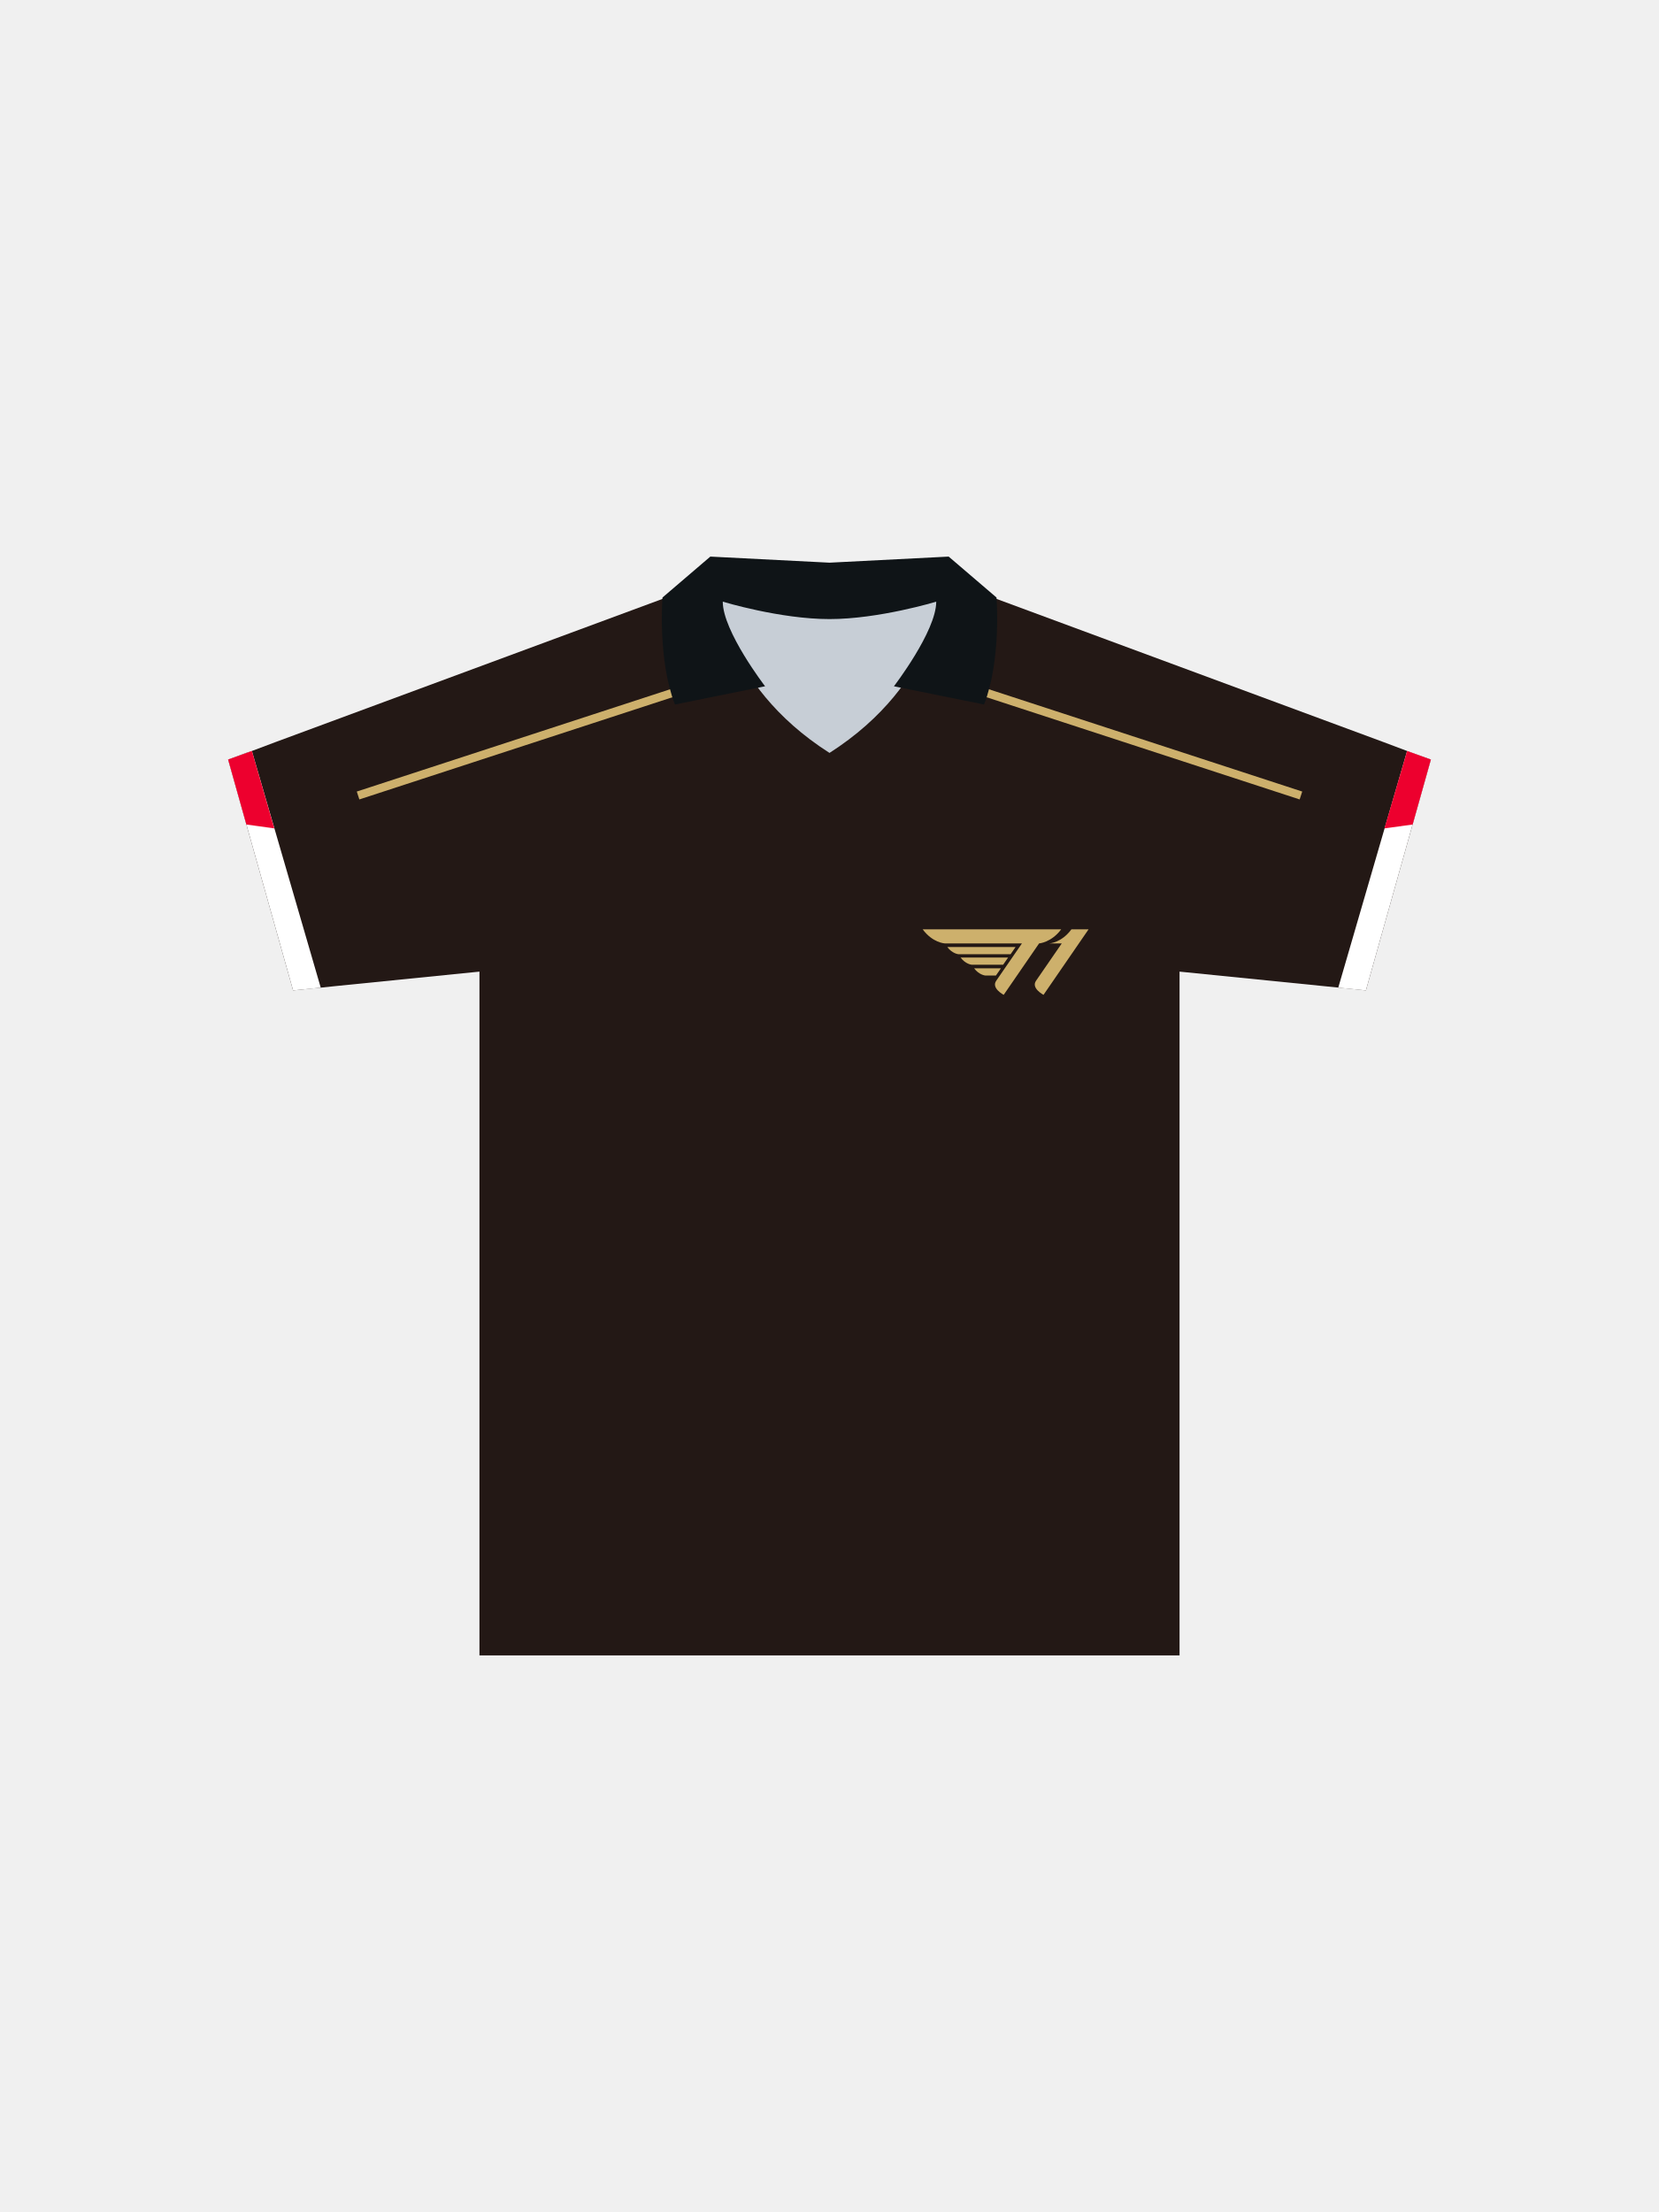
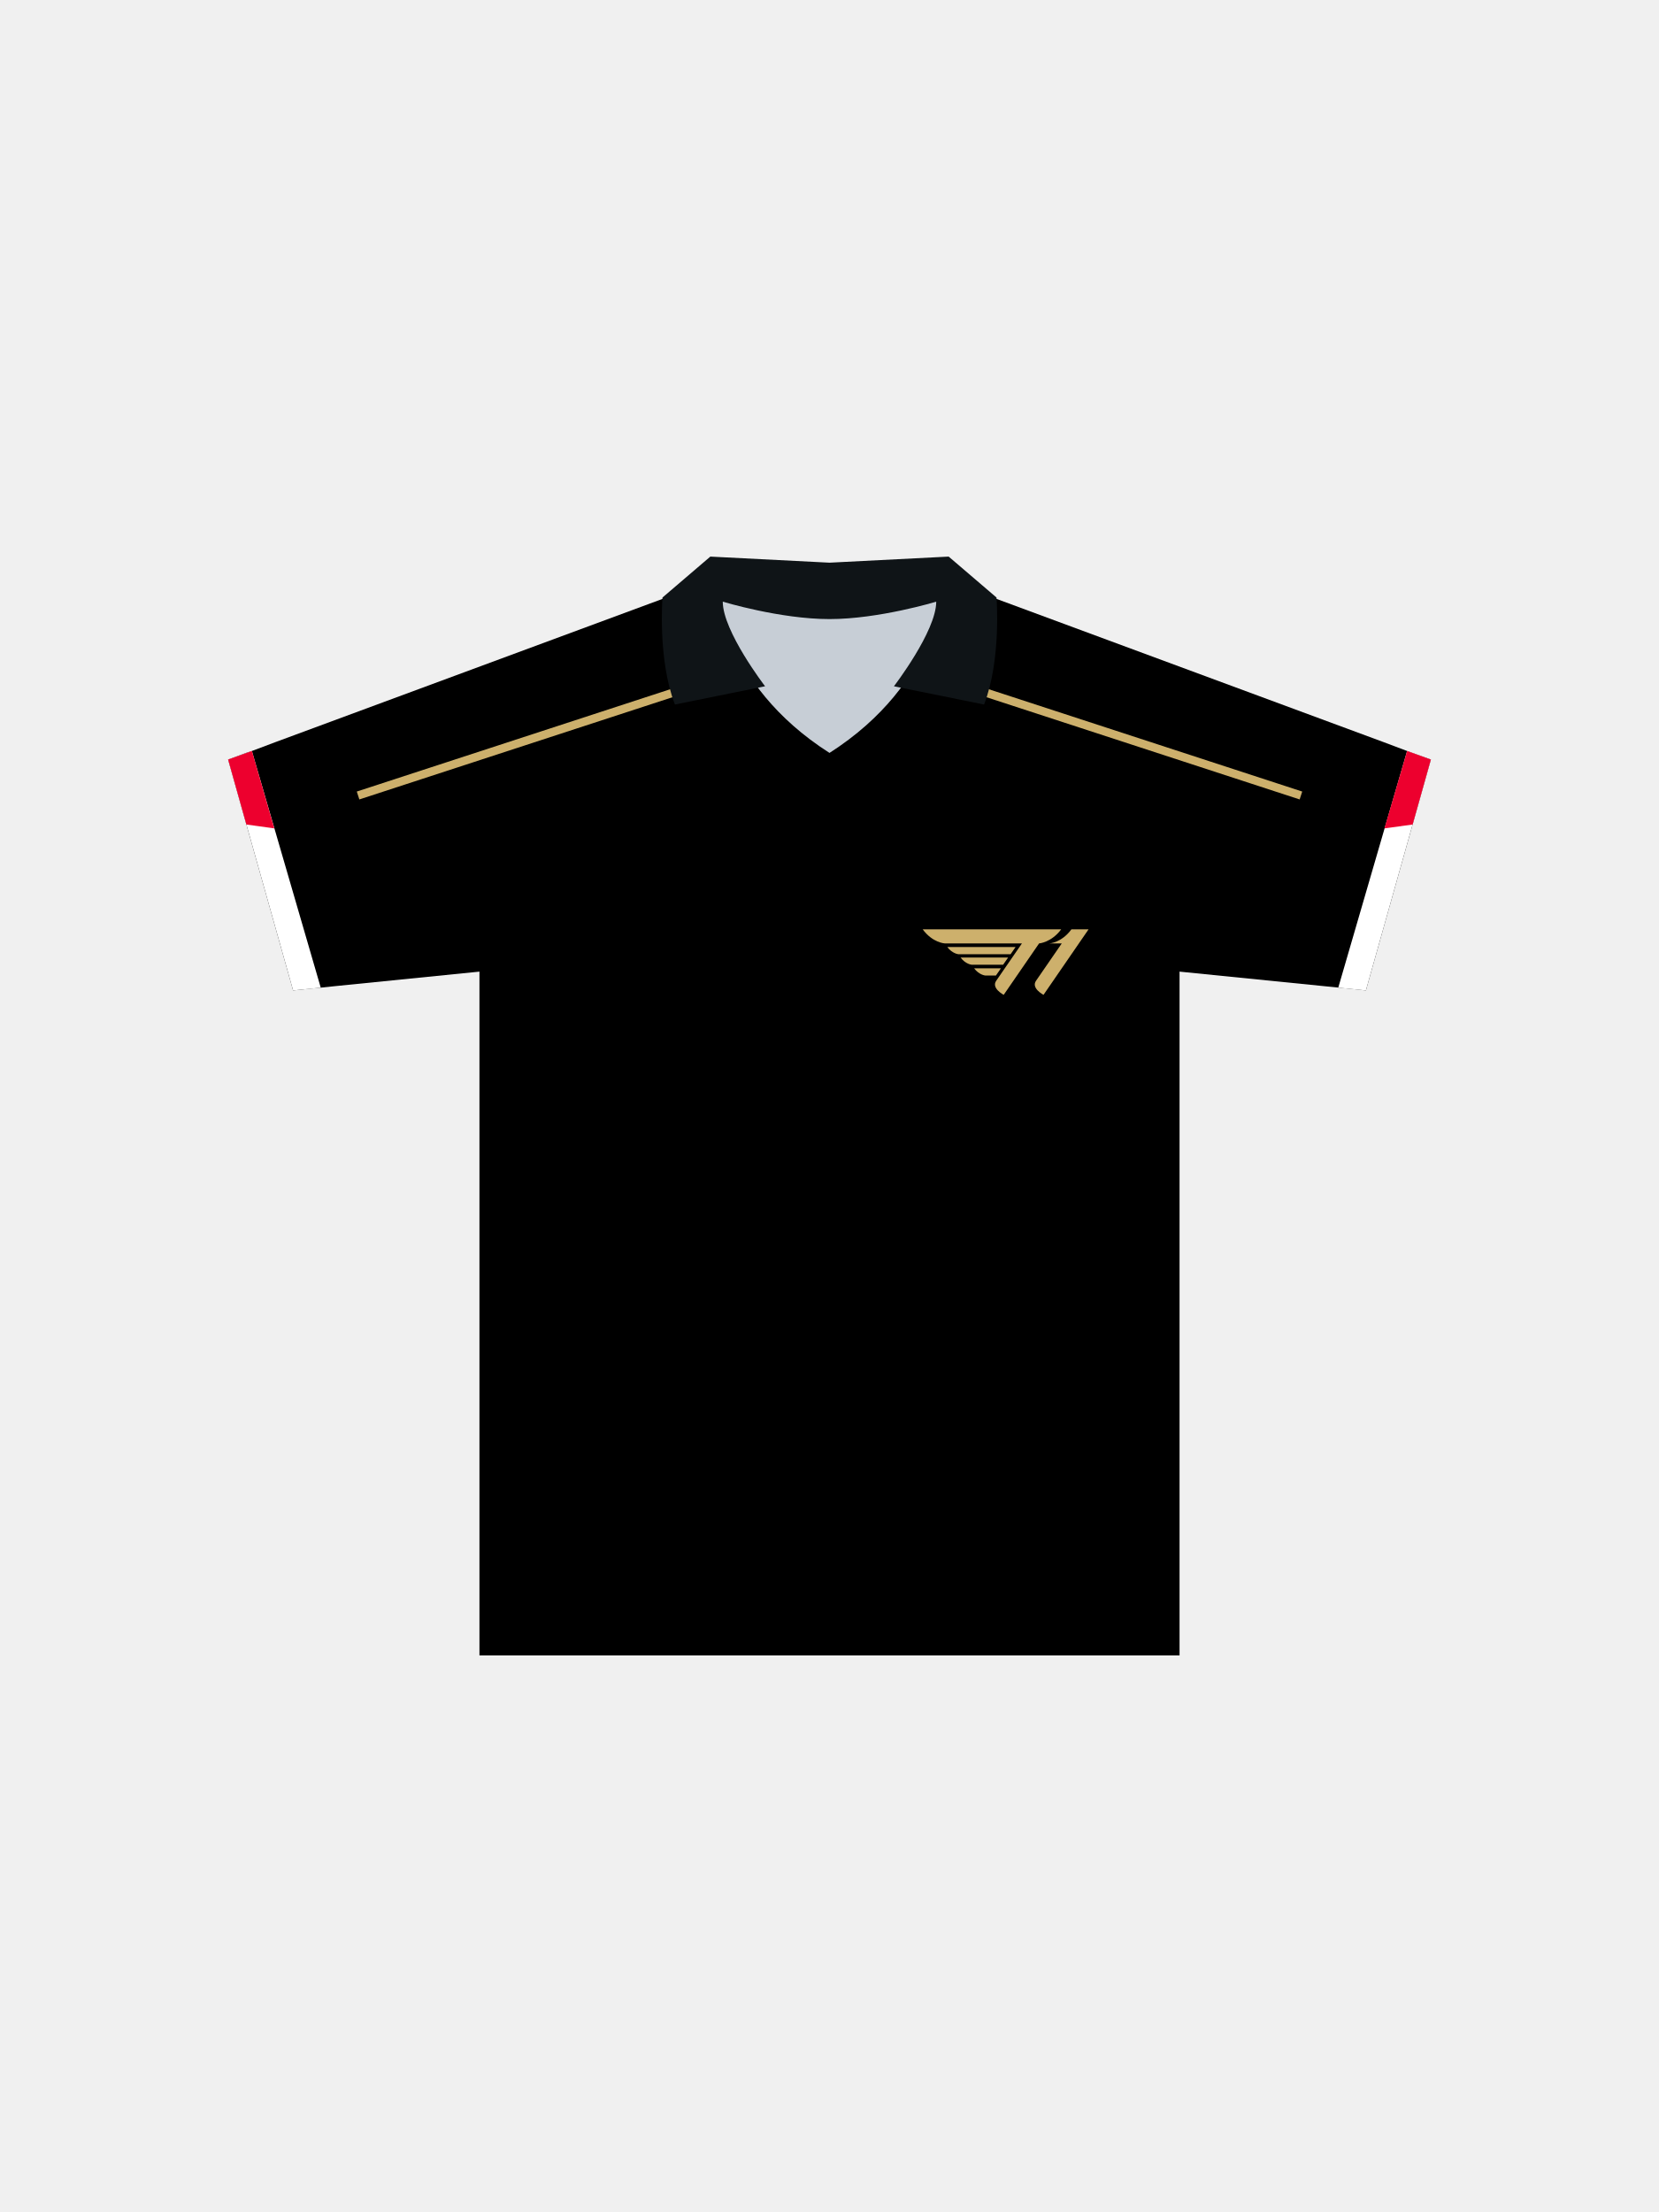
<svg xmlns="http://www.w3.org/2000/svg" id="_레이어_1" version="1.1" viewBox="0 0 600 800">
  <defs>
    <style>
      .st0 {
        fill: #c7ced6;
      }

      .st1 {
        fill: #cdb06c;
      }

      .st2 {
-         fill: #231815;
+         fill: #fff;
      }

      .st3 {
-         fill: #fff;
+         fill: #0f1417;
      }

      .st4 {
-         fill: #0f1417;
+         fill: #ed002e;
      }

      .st5 {
-         fill: #ed002e;
-       }
- 
-       .st6 {
        fill: none;
        stroke: #cdb06c;
        stroke-miterlimit: 10;
        stroke-width: 3px;
      }
    </style>
  </defs>
-   <polygon class="st2" points="517.5 274.7 494 358.2 488.3 357.6 479.3 356.7 426.6 351.4 426.6 598.7 173.4 598.7 173.4 351.4 120.7 356.7 116 357.2 111.7 357.6 106 358.2 82.5 274.7 89 272.3 91.1 271.6 99.6 268.4 239.6 216.6 360.4 216.6 500.4 268.4 508.9 271.6 517.5 274.7" />
+   <polygon points="517.5 274.7 494 358.2 488.3 357.6 479.3 356.7 426.6 351.4 426.6 598.7 173.4 598.7 173.4 351.4 120.7 356.7 116 357.2 111.7 357.6 106 358.2 82.5 274.7 89 272.3 91.1 271.6 99.6 268.4 239.6 216.6 360.4 216.6 500.4 268.4 508.9 271.6 517.5 274.7" />
  <path class="st0" d="M300,211.6h41.2s-1.6,35.4-41.2,60.7c-39.7-25.3-41.2-60.7-41.2-60.7h41.2Z" />
  <g>
    <path class="st1" d="M352.3,350.2c1.8,2.4,4,2.6,4,2.6h3.9l1.8-2.6h-9.7,0Z" />
    <path class="st1" d="M347.4,346.3c1.8,2.4,4,2.6,4,2.6h11.4l1.8-2.6h-17.2,0Z" />
    <path class="st1" d="M342.6,342.5c1.8,2.4,4,2.6,4,2.6h18.9l1.8-2.6h-24.7,0Z" />
    <path class="st1" d="M333.7,336.1c3.6,4.9,8,5.1,8,5.1h27.9l-9.3,13.5c-1.9,2.7,2.7,5.1,2.7,5.1l12.8-18.6s4.4-.3,8-5.1h-50.2.1Z" />
    <path class="st1" d="M393.7,336.1h-6.2c-3.6,4.9-8,5.1-8,5.1h4.5l-9.3,13.5c-1.9,2.7,2.7,5.1,2.7,5.1l16.3-23.7Z" />
  </g>
-   <polygon class="st3" points="91.1 271.6 116 357.2 106 358.2 82.5 274.7 91.1 271.6" />
-   <polygon class="st5" points="91.1 271.6 82.5 274.7 89.1 298.2 99.2 299.6 91.1 271.6" />
-   <polygon class="st3" points="508.9 271.6 484 357.2 494 358.2 517.5 274.7 508.9 271.6" />
-   <polygon class="st5" points="508.9 271.6 517.5 274.7 510.9 298.2 500.7 299.6 508.9 271.6" />
-   <line class="st6" x1="269.5" y1="242" x2="129.5" y2="287.7" />
-   <line class="st6" x1="330.5" y1="242" x2="470.5" y2="287.7" />
-   <path class="st4" d="M300,223.9c17.9,0,38.6-6.3,38.6-6.3,0,10.7-15.3,30.6-15.3,30.6l32.6,6.6c6.3-16.2,4.5-38.7,4.5-38.7l-17.3-14.8-43.1,2.2-43.1-2.2-17.3,14.8s-1.8,22.5,4.5,38.7l32.6-6.6s-15.3-19.9-15.3-30.6c0,0,20.7,6.3,38.6,6.3h0Z" />
+   <polygon class="st2" points="91.1 271.6 116 357.2 106 358.2 82.5 274.7 91.1 271.6" />
+   <polygon class="st4" points="91.1 271.6 82.5 274.7 89.1 298.2 99.2 299.6 91.1 271.6" />
+   <polygon class="st2" points="508.9 271.6 484 357.2 494 358.2 517.5 274.7 508.9 271.6" />
+   <polygon class="st4" points="508.9 271.6 517.5 274.7 510.9 298.2 500.7 299.6 508.9 271.6" />
+   <line class="st5" x1="269.5" y1="242" x2="129.5" y2="287.7" />
+   <line class="st5" x1="330.5" y1="242" x2="470.5" y2="287.7" />
+   <path class="st3" d="M300,223.9c17.9,0,38.6-6.3,38.6-6.3,0,10.7-15.3,30.6-15.3,30.6l32.6,6.6c6.3-16.2,4.5-38.7,4.5-38.7l-17.3-14.8-43.1,2.2-43.1-2.2-17.3,14.8s-1.8,22.5,4.5,38.7l32.6-6.6s-15.3-19.9-15.3-30.6c0,0,20.7,6.3,38.6,6.3h0Z" />
</svg>
